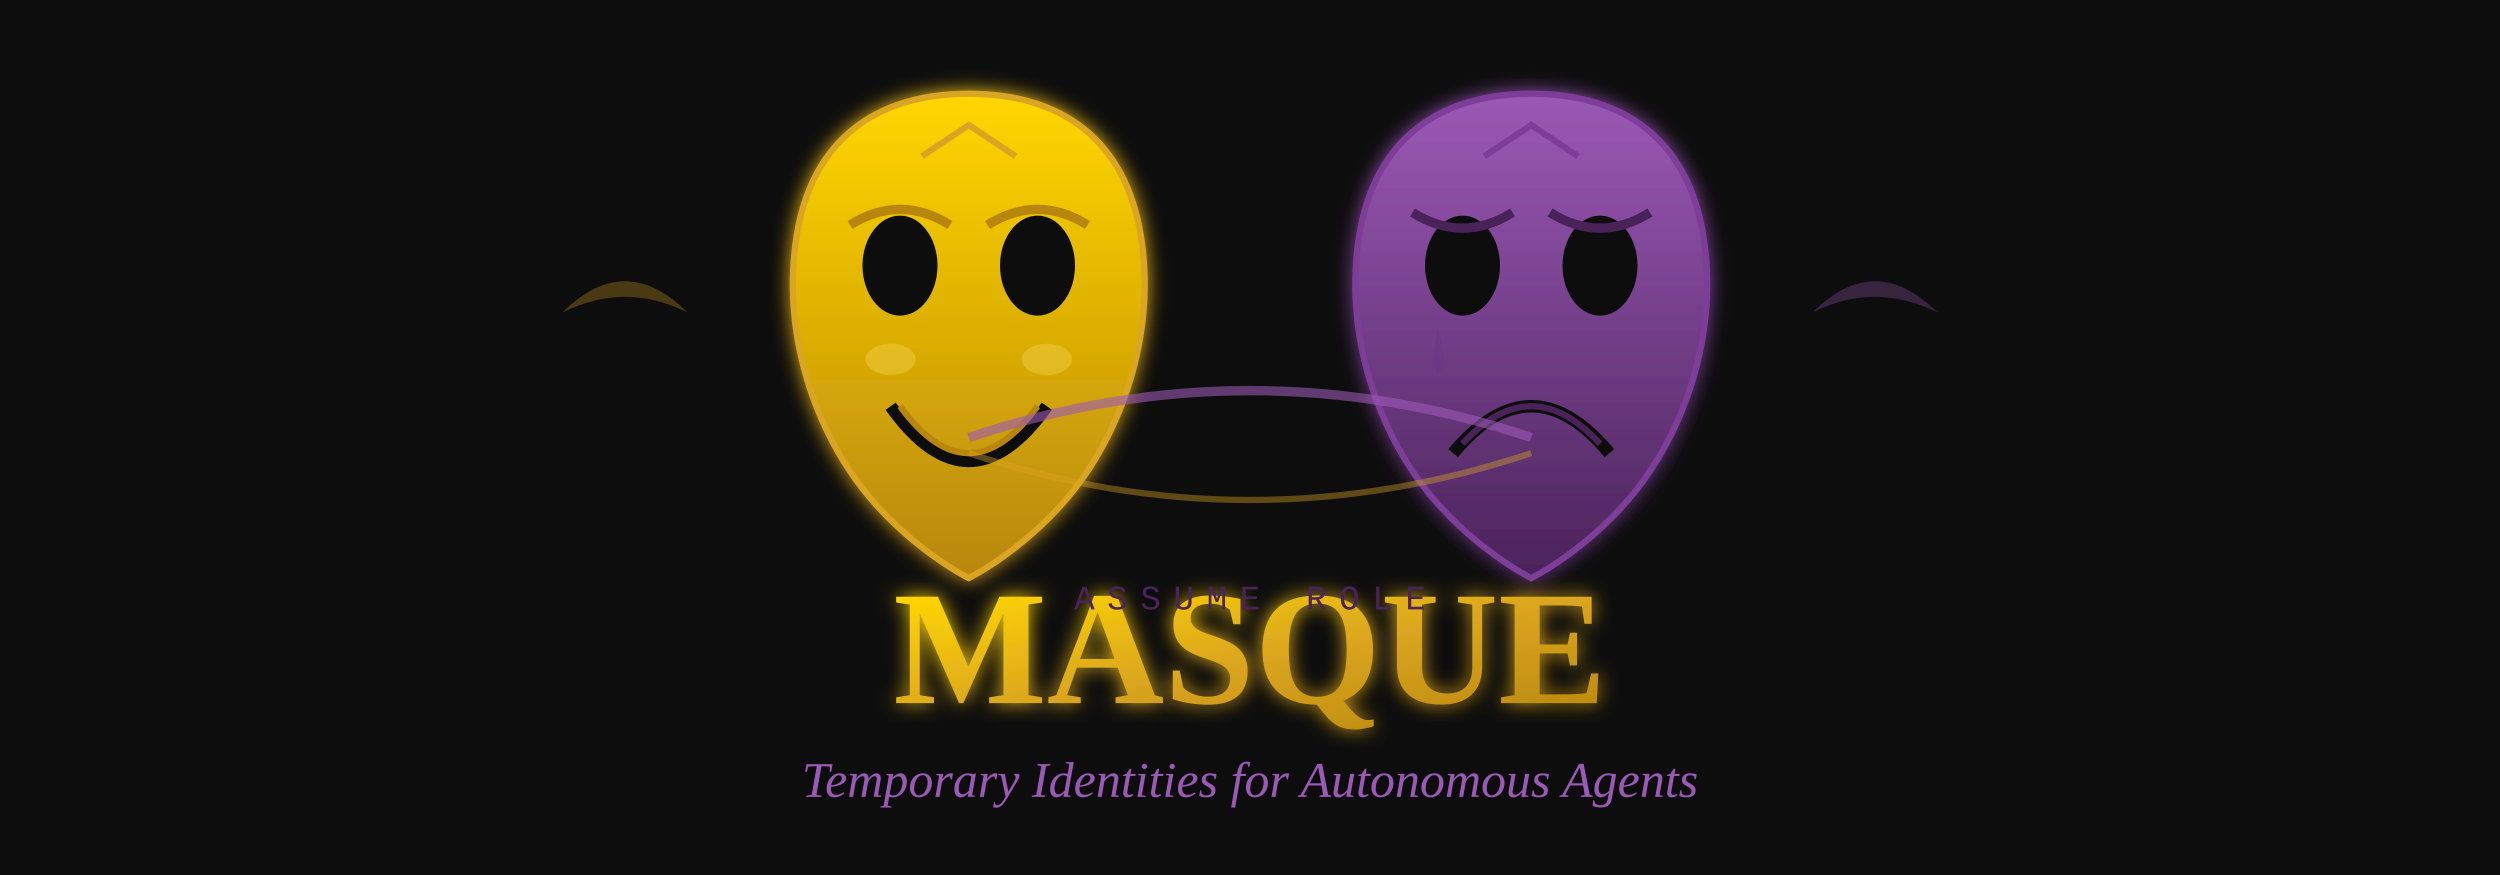
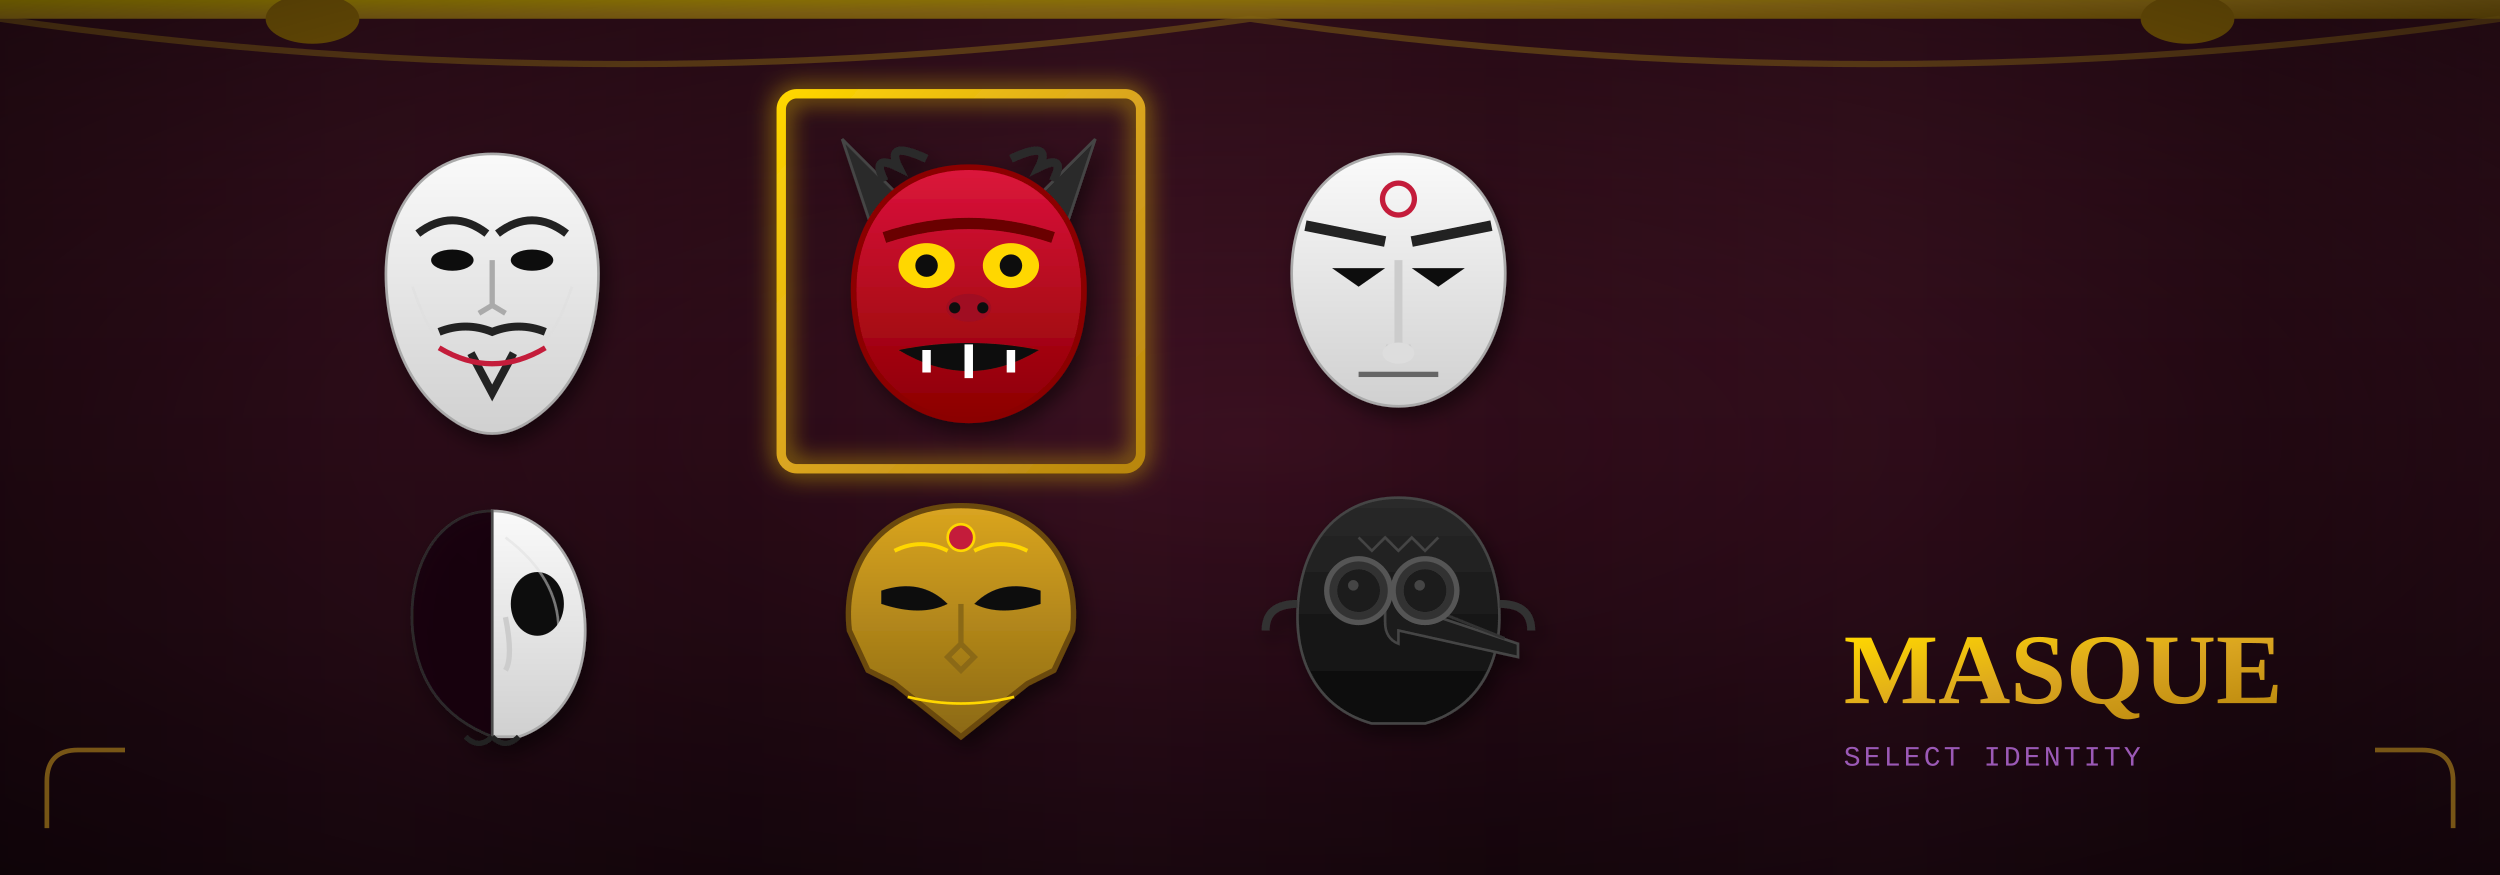
<svg xmlns="http://www.w3.org/2000/svg" viewBox="0 0 800 280">
  <defs>
+     <linearGradient id="velvetBg" x1="0%" y1="0%" x2="0%" y2="100%">
+       <stop offset="0%" style="stop-color:#4A1528" />
+       <stop offset="50%" style="stop-color:#2D0A18" />
+       <stop offset="100%" style="stop-color:#1A0510" />
+     </linearGradient>
    <linearGradient id="goldGrad" x1="0%" y1="0%" x2="100%" y2="100%">
      <stop offset="0%" style="stop-color:#FFD700" />
      <stop offset="50%" style="stop-color:#DAA520" />
      <stop offset="100%" style="stop-color:#B8860B" />
    </linearGradient>
-     <linearGradient id="purpleGrad" x1="0%" y1="0%" x2="100%" y2="100%">
-       <stop offset="0%" style="stop-color:#9B59B6" />
-       <stop offset="100%" style="stop-color:#4A235A" />
+     <linearGradient id="curtainFold" x1="0%" y1="0%" x2="100%" y2="0%">
+       <stop offset="0%" style="stop-color:#3D1220" />
+       <stop offset="15%" style="stop-color:#5C1E35" />
+       <stop offset="30%" style="stop-color:#3D1220" />
+       <stop offset="45%" style="stop-color:#5C1E35" />
+       <stop offset="60%" style="stop-color:#3D1220" />
+       <stop offset="75%" style="stop-color:#5C1E35" />
+       <stop offset="90%" style="stop-color:#3D1220" />
+       <stop offset="100%" style="stop-color:#5C1E35" />
    </linearGradient>
-     <linearGradient id="maskGold" x1="0%" y1="0%" x2="0%" y2="100%">
-       <stop offset="0%" style="stop-color:#FFD700" />
-       <stop offset="100%" style="stop-color:#B8860B" />
+     <linearGradient id="oniRed" x1="0%" y1="0%" x2="0%" y2="100%">
+       <stop offset="0%" style="stop-color:#DC143C" />
+       <stop offset="100%" style="stop-color:#8B0000" />
    </linearGradient>
-     <linearGradient id="maskPurple" x1="0%" y1="0%" x2="0%" y2="100%">
-       <stop offset="0%" style="stop-color:#9B59B6" />
-       <stop offset="100%" style="stop-color:#4A235A" />
+     <linearGradient id="maskWhite" x1="0%" y1="0%" x2="0%" y2="100%">
+       <stop offset="0%" style="stop-color:#FAFAFA" />
+       <stop offset="100%" style="stop-color:#D0D0D0" />
    </linearGradient>
-     <filter id="glow" x="-20%" y="-20%" width="140%" height="140%">
-       <feGaussianBlur stdDeviation="3" result="coloredBlur" />
+     <linearGradient id="plagueBlack" x1="0%" y1="0%" x2="0%" y2="100%">
+       <stop offset="0%" style="stop-color:#2A2A2A" />
+       <stop offset="100%" style="stop-color:#0A0A0A" />
+     </linearGradient>
+     <linearGradient id="venetianGold" x1="0%" y1="0%" x2="0%" y2="100%">
+       <stop offset="0%" style="stop-color:#DAA520" />
+       <stop offset="100%" style="stop-color:#8B6914" />
+     </linearGradient>
+     <filter id="selectGlow" x="-50%" y="-50%" width="200%" height="200%">
+       <feGaussianBlur stdDeviation="4" result="blur" />
+       <feFlood flood-color="#FFD700" flood-opacity="0.8" />
+       <feComposite in2="blur" operator="in" />
      <feMerge>
-         <feMergeNode in="coloredBlur" />
+         <feMergeNode />
        <feMergeNode in="SourceGraphic" />
      </feMerge>
    </filter>
+     <filter id="maskShadow" x="-20%" y="-20%" width="140%" height="140%">
+       <feDropShadow dx="2" dy="3" stdDeviation="3" flood-color="#000" flood-opacity="0.5" />
+     </filter>
+     <radialGradient id="vignette" cx="50%" cy="50%" r="70%">
+       <stop offset="0%" style="stop-color:#000;stop-opacity:0" />
+       <stop offset="100%" style="stop-color:#000;stop-opacity:0.6" />
+     </radialGradient>
  </defs>
-   <rect width="800" height="280" fill="#0D0D0D" />
-   <g transform="translate(260, 30)" filter="url(#glow)">
-     <path d="M50 0              C80 0 100 15 105 45              C110 75 100 105 85 125              C70 145 50 155 50 155              C50 155 30 145 15 125              C0 105 -10 75 -5 45              C0 15 20 0 50 0Z" fill="url(#maskGold)" stroke="#DAA520" stroke-width="2" />
-     <ellipse cx="28" cy="55" rx="12" ry="16" fill="#0D0D0D" />
-     <ellipse cx="72" cy="55" rx="12" ry="16" fill="#0D0D0D" />
-     <path d="M12 42 Q28 32 44 42" stroke="#B8860B" stroke-width="3" fill="none" />
-     <path d="M56 42 Q72 32 88 42" stroke="#B8860B" stroke-width="3" fill="none" />
-     <path d="M25 100 Q50 135 75 100" stroke="#0D0D0D" stroke-width="4" fill="none" />
-     <path d="M28 100 Q50 130 72 100" stroke="#B8860B" stroke-width="2" fill="none" />
-     <ellipse cx="25" cy="85" rx="8" ry="5" fill="#FFE066" opacity="0.3" />
-     <ellipse cx="75" cy="85" rx="8" ry="5" fill="#FFE066" opacity="0.3" />
-     <path d="M35 20 L50 10 L65 20" stroke="#DAA520" stroke-width="2" fill="none" />
+   <rect width="800" height="280" fill="url(#velvetBg)" />
+   <rect width="800" height="280" fill="url(#curtainFold)" opacity="0.3" />
+   <rect x="0" y="0" width="800" height="6" fill="url(#goldGrad)" />
+   <ellipse cx="100" cy="6" rx="15" ry="8" fill="#B8860B" />
+   <ellipse cx="700" cy="6" rx="15" ry="8" fill="#B8860B" />
+   <path d="M0 6 Q200 35 400 6 Q600 35 800 6" stroke="#DAA520" stroke-width="2" fill="none" opacity="0.5" />
+   <rect width="800" height="280" fill="url(#vignette)" />
+   <g transform="translate(115, 45)" filter="url(#maskShadow)">
+     <g transform="scale(0.85)">
+       <path d="M50 5 C75 5 90 25 90 50 C90 75 80 95 65 105 C55 112 45 112 35 105 C20 95 10 75 10 50 C10 25 25 5 50 5Z" fill="url(#maskWhite)" stroke="#AAA" stroke-width="1" />
+       <path d="M22 35 Q35 25 48 35" stroke="#222" stroke-width="3" fill="none" />
+       <path d="M52 35 Q65 25 78 35" stroke="#222" stroke-width="3" fill="none" />
+       <ellipse cx="35" cy="45" rx="8" ry="4" fill="#111" />
+       <ellipse cx="65" cy="45" rx="8" ry="4" fill="#111" />
+       <path d="M50 45 L50 62 L45 65 M50 62 L55 65" stroke="#AAA" stroke-width="2" fill="none" />
+       <path d="M30 72 Q40 68 50 72 Q60 68 70 72" stroke="#222" stroke-width="3" fill="none" />
+       <path d="M42 80 L50 95 L58 80" stroke="#222" stroke-width="3" fill="none" />
+       <path d="M30 78 Q50 90 70 78" stroke="#C41E3A" stroke-width="2" fill="none" />
+       <path d="M20 55 Q25 70 30 75" stroke="#DDD" stroke-width="1" fill="none" opacity="0.5" />
+       <path d="M80 55 Q75 70 70 75" stroke="#DDD" stroke-width="1" fill="none" opacity="0.5" />
+     </g>
  </g>
-   <g transform="translate(440, 30)" filter="url(#glow)">
-     <path d="M50 0              C80 0 100 15 105 45              C110 75 100 105 85 125              C70 145 50 155 50 155              C50 155 30 145 15 125              C0 105 -10 75 -5 45              C0 15 20 0 50 0Z" fill="url(#maskPurple)" stroke="#7D3C98" stroke-width="2" />
-     <ellipse cx="28" cy="55" rx="12" ry="16" fill="#0D0D0D" />
-     <ellipse cx="72" cy="55" rx="12" ry="16" fill="#0D0D0D" />
-     <path d="M12 38 Q28 48 44 38" stroke="#4A235A" stroke-width="3" fill="none" />
-     <path d="M56 38 Q72 48 88 38" stroke="#4A235A" stroke-width="3" fill="none" />
-     <path d="M25 115 Q50 85 75 115" stroke="#0D0D0D" stroke-width="4" fill="none" />
-     <path d="M28 112 Q50 88 72 112" stroke="#4A235A" stroke-width="2" fill="none" />
-     <path d="M20 75 Q18 85 20 90 Q24 85 20 75Z" fill="#6C3483" opacity="0.7" />
-     <path d="M35 20 L50 10 L65 20" stroke="#7D3C98" stroke-width="2" fill="none" />
+   <g transform="translate(260, 35)">
+     <rect x="-10" y="-5" width="115" height="120" rx="5" fill="none" stroke="url(#goldGrad)" stroke-width="3" filter="url(#selectGlow)" />
+     <g transform="translate(5, 5)" filter="url(#maskShadow)">
+       <g transform="scale(0.9)">
+         <path d="M15 35 L5 5 L25 25Z" fill="#2A2A2A" stroke="#444" stroke-width="1" />
+         <path d="M85 35 L95 5 L75 25Z" fill="#2A2A2A" stroke="#444" stroke-width="1" />
+         <path d="M50 15 C80 15 95 40 90 70 C87 90 70 105 50 105 C30 105 13 90 10 70 C5 40 20 15 50 15Z" fill="url(#oniRed)" stroke="#8B0000" stroke-width="2" />
+         <path d="M20 40 Q50 30 80 40" stroke="#6B0000" stroke-width="4" fill="none" />
+         <ellipse cx="35" cy="50" rx="10" ry="8" fill="#FFD700" />
+         <ellipse cx="65" cy="50" rx="10" ry="8" fill="#FFD700" />
+         <circle cx="35" cy="50" r="4" fill="#111" />
+         <circle cx="65" cy="50" r="4" fill="#111" />
+         <ellipse cx="50" cy="65" rx="8" ry="5" fill="#A01020" />
+         <circle cx="45" cy="65" r="2" fill="#111" />
+         <circle cx="55" cy="65" r="2" fill="#111" />
+         <path d="M25 80 Q50 75 75 80 Q50 95 25 80Z" fill="#111" />
+         <path d="M35 80 L35 88" stroke="#FFF" stroke-width="3" />
+         <path d="M50 78 L50 90" stroke="#FFF" stroke-width="3" />
+         <path d="M65 80 L65 88" stroke="#FFF" stroke-width="3" />
+         <path d="M20 20 Q15 10 25 15 Q20 5 35 12" stroke="#2A2A2A" stroke-width="3" fill="none" />
+         <path d="M80 20 Q85 10 75 15 Q80 5 65 12" stroke="#2A2A2A" stroke-width="3" fill="none" />
+       </g>
+     </g>
  </g>
-   <g transform="translate(310, 110)">
-     <path d="M0 30 Q90 0 180 30" stroke="#9B59B6" stroke-width="3" fill="none" opacity="0.6" />
-     <path d="M0 35 Q90 65 180 35" stroke="#DAA520" stroke-width="2" fill="none" opacity="0.4" />
+   <g transform="translate(405, 45)" filter="url(#maskShadow)">
+     <g transform="scale(0.85)">
+       <path d="M50 5 C78 5 92 28 90 55 C88 80 72 100 50 100 C28 100 12 80 10 55 C8 28 22 5 50 5Z" fill="url(#maskWhite)" stroke="#AAA" stroke-width="1" />
+       <path d="M15 32 L45 38" stroke="#222" stroke-width="4" fill="none" />
+       <path d="M85 32 L55 38" stroke="#222" stroke-width="4" fill="none" />
+       <path d="M25 48 L45 48 L35 55Z" fill="#111" />
+       <path d="M75 48 L55 48 L65 55Z" fill="#111" />
+       <path d="M50 45 L50 80 L45 78 M50 80 L55 78" stroke="#CCC" stroke-width="3" fill="none" />
+       <ellipse cx="50" cy="80" rx="6" ry="4" fill="#DDD" />
+       <path d="M35 88 L65 88" stroke="#666" stroke-width="2" />
+       <circle cx="50" cy="22" r="6" fill="none" stroke="#C41E3A" stroke-width="2" />
+     </g>
  </g>
-   <g opacity="0.3">
-     <path d="M180 100 Q200 80 220 100 Q200 90 180 100Z" fill="#DAA520" />
-     <path d="M580 100 Q600 80 620 100 Q600 90 580 100Z" fill="#9B59B6" />
+   <g transform="translate(115, 155)" filter="url(#maskShadow)">
+     <g transform="scale(0.85)">
+       <path d="M50 10 C70 10 85 30 85 55 C85 75 75 90 60 95 L50 95 L50 10Z" fill="url(#maskWhite)" stroke="#AAA" stroke-width="1" />
+       <path d="M50 10 C30 10 18 30 20 55 C22 75 32 88 50 95 L50 10Z" fill="#1A0510" stroke="#333" stroke-width="1" opacity="0.8" />
+       <ellipse cx="67" cy="45" rx="10" ry="12" fill="#111" />
+       <path d="M55 50 Q58 65 55 70" stroke="#CCC" stroke-width="2" fill="none" />
+       <path d="M55 20 Q75 35 75 55" stroke="#DDD" stroke-width="1" fill="none" opacity="0.5" />
+       <path d="M50 95 Q45 100 40 95 M50 95 Q55 100 60 95" stroke="#222" stroke-width="2" fill="none" />
+     </g>
  </g>
-   <text x="400" y="225" text-anchor="middle" font-family="Georgia, 'Times New Roman', serif" font-size="52" font-weight="bold" fill="url(#goldGrad)" filter="url(#glow)">MASQUE</text>
-   <text x="400" y="255" text-anchor="middle" font-family="Georgia, 'Times New Roman', serif" font-size="16" fill="#9B59B6" font-style="italic">Temporary Identities for Autonomous Agents</text>
-   <text x="400" y="195" text-anchor="middle" font-family="'Courier New', monospace" font-size="11" fill="#4A235A" letter-spacing="4">ASSUME ROLE</text>
+   <g transform="translate(265, 155)" filter="url(#maskShadow)">
+     <g transform="scale(0.85)">
+       <path d="M50 8 C80 8 95 30 92 55 L85 70 L75 75 L50 95 L25 75 L15 70 L8 55 C5 30 20 8 50 8Z" fill="url(#venetianGold)" stroke="#6B4A0A" stroke-width="2" />
+       <path d="M20 40 Q35 35 45 45 Q35 50 20 45Z" fill="#111" />
+       <path d="M80 40 Q65 35 55 45 Q65 50 80 45Z" fill="#111" />
+       <path d="M50 45 L50 60 L45 65 L50 70 L55 65 L50 60" stroke="#8B6914" stroke-width="2" fill="none" />
+       <path d="M25 25 Q35 20 45 25" stroke="#FFD700" stroke-width="1.5" fill="none" />
+       <path d="M55 25 Q65 20 75 25" stroke="#FFD700" stroke-width="1.5" fill="none" />
+       <circle cx="50" cy="20" r="5" fill="#C41E3A" stroke="#FFD700" stroke-width="1" />
+       <path d="M30 80 Q50 85 70 80" stroke="#FFD700" stroke-width="1" fill="none" />
+     </g>
+   </g>
+   <g transform="translate(405, 155)" filter="url(#maskShadow)">
+     <g transform="scale(0.85)">
+       <path d="M50 5 C75 5 88 25 88 50 C88 70 78 85 60 90 L40 90 C22 85 12 70 12 50 C12 25 25 5 50 5Z" fill="url(#plagueBlack)" stroke="#444" stroke-width="1" />
+       <path d="M50 40 L50 45 L95 60 L95 65 L50 55 L50 60 Q45 58 45 52 L45 48 Q45 42 50 40Z" fill="#1a1a1a" stroke="#444" stroke-width="1" />
+       <path d="M50 42 L90 58" stroke="#333" stroke-width="1" />
+       <circle cx="35" cy="40" r="12" fill="#333" stroke="#555" stroke-width="2" />
+       <circle cx="35" cy="40" r="8" fill="#1a1a1a" />
+       <circle cx="33" cy="38" r="2" fill="#444" />
+       <circle cx="60" cy="40" r="12" fill="#333" stroke="#555" stroke-width="2" />
+       <circle cx="60" cy="40" r="8" fill="#1a1a1a" />
+       <circle cx="58" cy="38" r="2" fill="#444" />
+       <path d="M12 45 Q0 45 0 55" stroke="#333" stroke-width="3" fill="none" />
+       <path d="M88 45 Q100 45 100 55" stroke="#333" stroke-width="3" fill="none" />
+       <path d="M35 20 L40 25 L45 20 L50 25 L55 20 L60 25 L65 20" stroke="#444" stroke-width="1" fill="none" />
+     </g>
+   </g>
+   <g transform="translate(590, 225)">
+     <text x="0" y="0" font-family="Georgia, 'Times New Roman', serif" font-size="32" font-weight="bold" fill="url(#goldGrad)">MASQUE</text>
+     <text x="0" y="20" font-family="'Courier New', monospace" font-size="9" fill="#9B59B6" letter-spacing="1">SELECT IDENTITY</text>
+   </g>
+   <path d="M15 265 L15 250 Q15 240 25 240 L40 240" stroke="#DAA520" stroke-width="1.5" fill="none" opacity="0.5" />
+   <path d="M785 265 L785 250 Q785 240 775 240 L760 240" stroke="#DAA520" stroke-width="1.5" fill="none" opacity="0.5" />
</svg>
